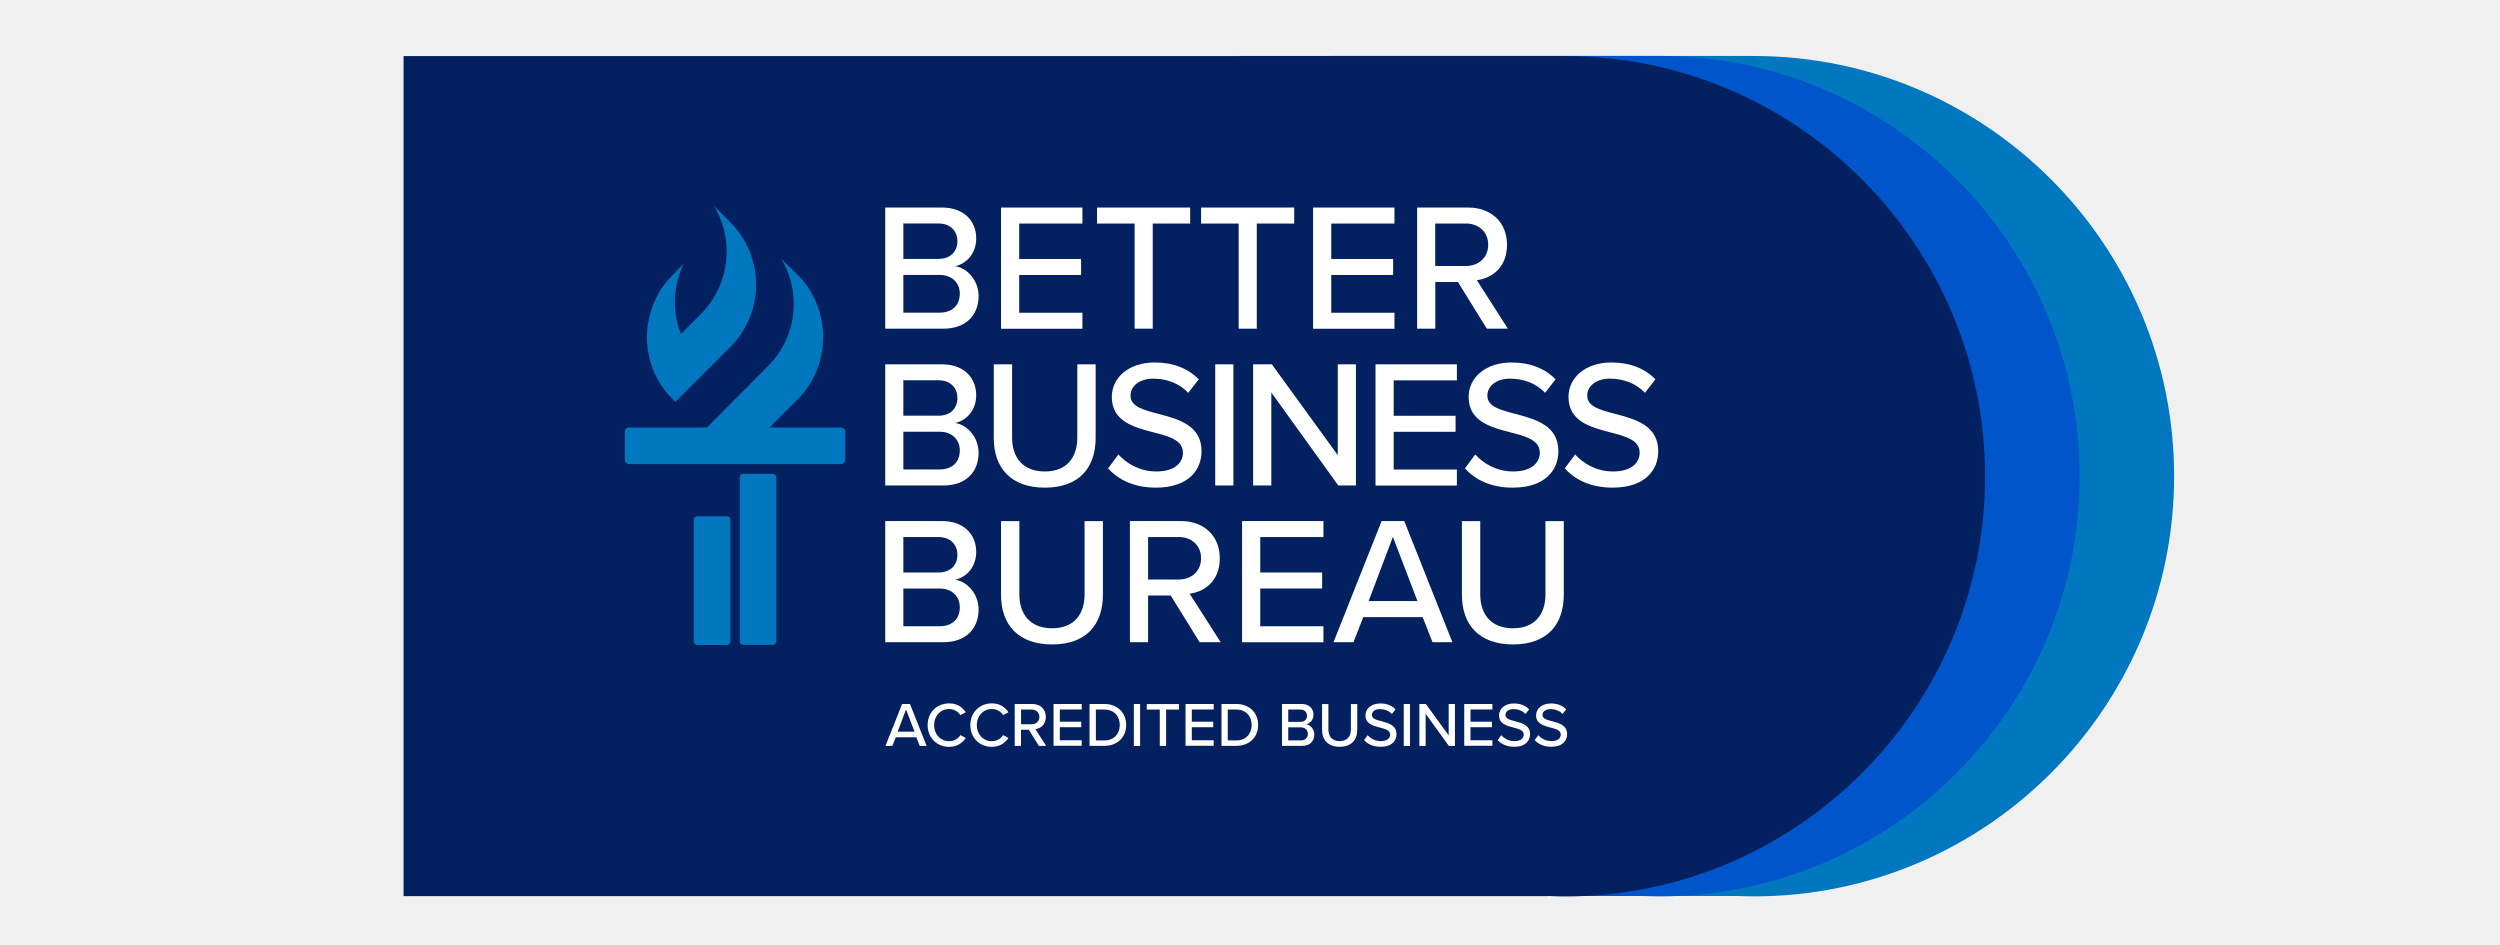
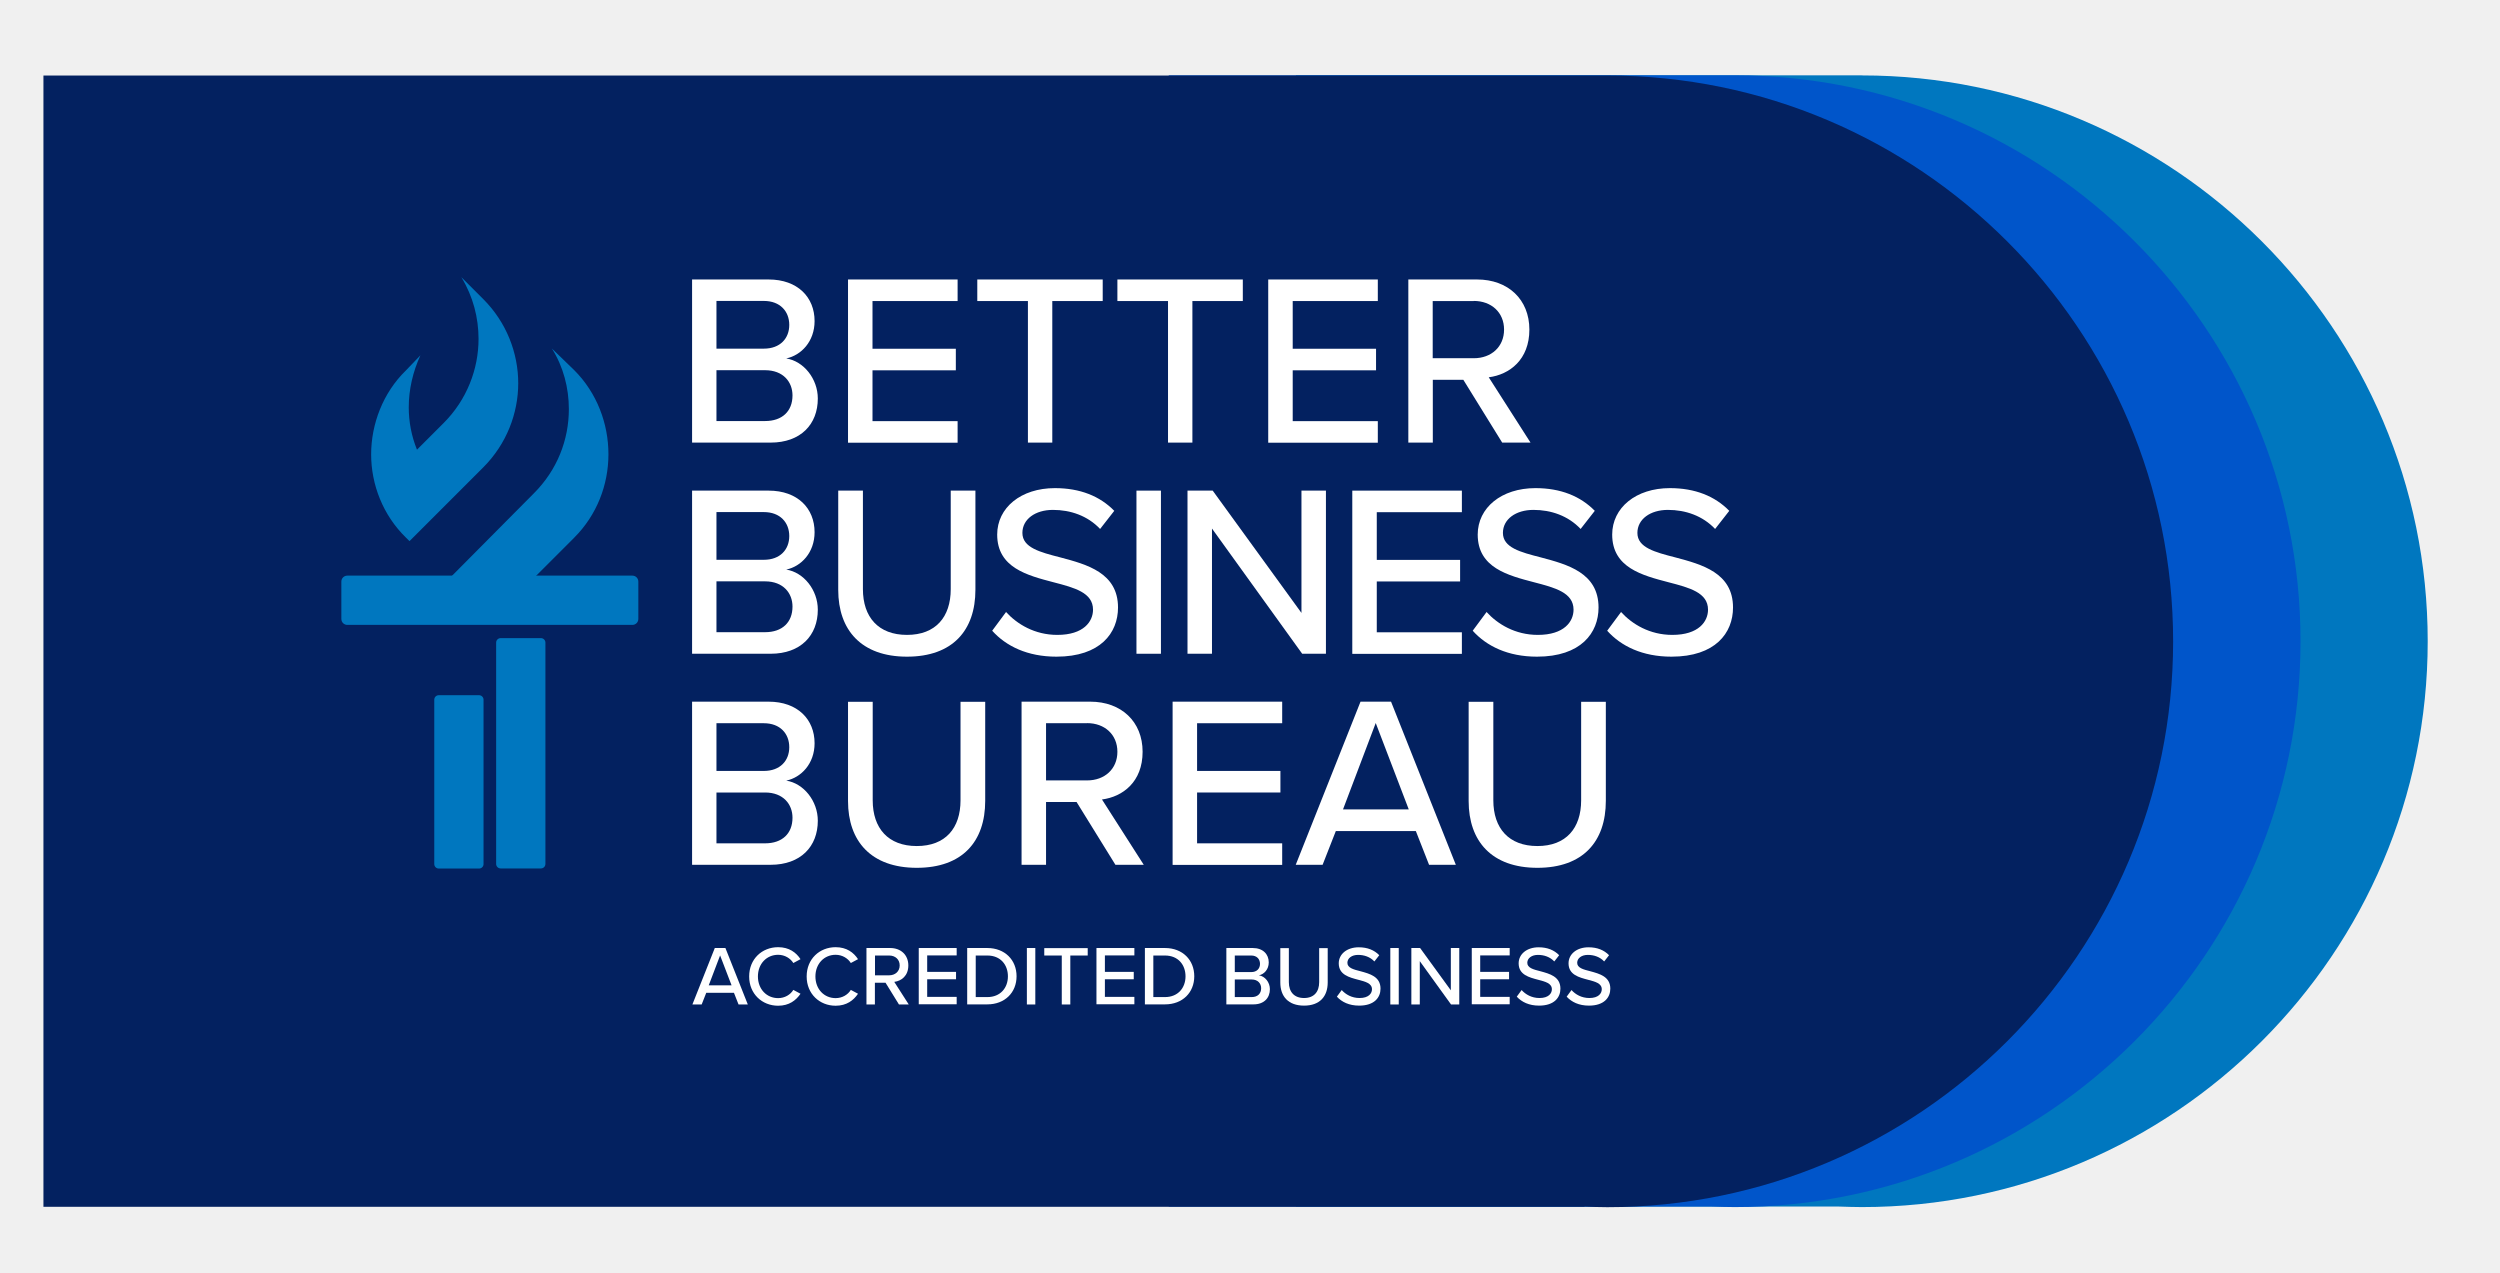
- <svg xmlns="http://www.w3.org/2000/svg" id="Layer_1" data-name="Layer 1" viewBox="0 0 323.19 122.12">
+ <svg xmlns="http://www.w3.org/2000/svg" id="Layer_1" data-name="Layer 1" viewBox="48 0 240 122.12">
  <defs>
    <style>
      .cls-1 {
        fill: #0077bf;
      }

      .cls-2 {
        fill: #0055ca;
      }

      .cls-3 {
        fill: #fff;
      }

      .cls-4 {
        fill: #032160;
      }
    </style>
  </defs>
  <path class="cls-1" d="M226.73,7.23h-54.32v108.6h52.14c.73.02,1.45.05,2.19.05,29.95,0,54.32-24.37,54.32-54.32s-24.37-54.32-54.32-54.32Z" />
  <path class="cls-2" d="M214.52,7.23h-54.32v108.6h52.14c.73.02,1.45.05,2.19.05,29.95,0,54.32-24.37,54.32-54.32S244.47,7.23,214.52,7.23Z" />
  <path class="cls-4" d="M202.3,7.25H52.17v108.6h147.94v-.02c.73.03,1.45.06,2.19.06,29.95,0,54.32-24.37,54.32-54.32S232.26,7.25,202.3,7.25Z" />
  <g>
    <g>
      <path class="cls-3" d="M114.44,42.49v-15.66h7.35c2.79,0,4.41,1.71,4.41,3.99,0,1.97-1.29,3.29-2.72,3.59,1.67.26,3.03,1.95,3.03,3.85,0,2.47-1.64,4.23-4.53,4.23h-7.53ZM116.78,33.47h4.55c1.57,0,2.44-.99,2.44-2.28s-.87-2.3-2.44-2.3h-4.55v4.58ZM116.78,40.42h4.67c1.64,0,2.63-.94,2.63-2.46,0-1.29-.89-2.42-2.63-2.42h-4.67v4.88Z" />
      <path class="cls-3" d="M129.41,42.49v-15.66h10.52v2.07h-8.17v4.58h8v2.07h-8v4.88h8.17v2.07h-10.52Z" />
      <path class="cls-3" d="M146.68,42.49v-13.59h-4.86v-2.07h12.04v2.07h-4.84v13.59h-2.35Z" />
      <path class="cls-3" d="M160.13,42.49v-13.59h-4.86v-2.07h12.04v2.07h-4.84v13.59h-2.35Z" />
      <path class="cls-3" d="M169.75,42.49v-15.66h10.52v2.07h-8.17v4.58h8v2.07h-8v4.88h8.17v2.07h-10.52Z" />
      <path class="cls-3" d="M192.21,42.49l-3.73-6.03h-2.93v6.03h-2.35v-15.66h6.6c2.98,0,5.02,1.92,5.02,4.81s-1.9,4.32-3.9,4.58l4.01,6.27h-2.72ZM189.48,28.9h-3.94v5.49h3.94c1.69,0,2.91-1.1,2.91-2.75s-1.22-2.75-2.91-2.75Z" />
      <path class="cls-3" d="M114.44,62.76v-15.66h7.35c2.79,0,4.41,1.71,4.41,3.99,0,1.97-1.29,3.29-2.72,3.59,1.67.26,3.03,1.95,3.03,3.85,0,2.47-1.64,4.23-4.53,4.23h-7.53ZM116.78,53.74h4.55c1.57,0,2.44-.99,2.44-2.28s-.87-2.3-2.44-2.3h-4.55v4.58ZM116.78,60.69h4.67c1.64,0,2.63-.94,2.63-2.46,0-1.29-.89-2.42-2.63-2.42h-4.67v4.88Z" />
      <path class="cls-3" d="M128.47,47.1h2.37v9.46c0,2.68,1.48,4.39,4.23,4.39s4.2-1.71,4.2-4.39v-9.46h2.37v9.51c0,3.9-2.18,6.43-6.57,6.43s-6.6-2.56-6.6-6.41v-9.53Z" />
      <path class="cls-3" d="M144.57,58.74c1.06,1.17,2.75,2.21,4.93,2.21,2.54,0,3.43-1.29,3.43-2.42,0-1.64-1.78-2.11-3.78-2.63-2.51-.66-5.42-1.39-5.42-4.58,0-2.58,2.28-4.46,5.54-4.46,2.42,0,4.32.77,5.7,2.18l-1.36,1.74c-1.2-1.27-2.84-1.83-4.53-1.83s-2.93.89-2.93,2.21c0,1.41,1.69,1.85,3.64,2.35,2.56.68,5.54,1.48,5.54,4.81,0,2.44-1.69,4.72-5.91,4.72-2.79,0-4.84-1.01-6.17-2.49l1.34-1.81Z" />
      <path class="cls-3" d="M157.1,62.76v-15.66h2.35v15.66h-2.35Z" />
      <path class="cls-3" d="M173.01,62.76l-8.66-12.02v12.02h-2.35v-15.66h2.42l8.52,11.74v-11.74h2.35v15.66h-2.28Z" />
      <path class="cls-3" d="M177.82,62.76v-15.66h10.52v2.07h-8.17v4.58h8v2.07h-8v4.88h8.17v2.07h-10.52Z" />
      <path class="cls-3" d="M190.7,58.74c1.06,1.17,2.75,2.21,4.93,2.21,2.54,0,3.43-1.29,3.43-2.42,0-1.64-1.78-2.11-3.78-2.63-2.51-.66-5.42-1.39-5.42-4.58,0-2.58,2.28-4.46,5.54-4.46,2.42,0,4.32.77,5.7,2.18l-1.36,1.74c-1.2-1.27-2.84-1.83-4.53-1.83s-2.93.89-2.93,2.21c0,1.41,1.69,1.85,3.64,2.35,2.56.68,5.54,1.48,5.54,4.81,0,2.44-1.69,4.72-5.91,4.72-2.79,0-4.84-1.01-6.17-2.49l1.34-1.81Z" />
      <path class="cls-3" d="M203.61,58.74c1.06,1.17,2.75,2.21,4.93,2.21,2.54,0,3.43-1.29,3.43-2.42,0-1.64-1.78-2.11-3.78-2.63-2.51-.66-5.42-1.39-5.42-4.58,0-2.58,2.28-4.46,5.54-4.46,2.42,0,4.32.77,5.7,2.18l-1.36,1.74c-1.2-1.27-2.84-1.83-4.53-1.83s-2.93.89-2.93,2.21c0,1.41,1.69,1.85,3.64,2.35,2.56.68,5.54,1.48,5.54,4.81,0,2.44-1.69,4.72-5.91,4.72-2.79,0-4.84-1.01-6.17-2.49l1.34-1.81Z" />
      <path class="cls-3" d="M114.44,83.02v-15.66h7.35c2.79,0,4.41,1.71,4.41,3.99,0,1.97-1.29,3.29-2.72,3.59,1.67.26,3.03,1.95,3.03,3.85,0,2.47-1.64,4.23-4.53,4.23h-7.53ZM116.78,74.01h4.55c1.57,0,2.44-.99,2.44-2.28s-.87-2.3-2.44-2.3h-4.55v4.58ZM116.78,80.96h4.67c1.64,0,2.63-.94,2.63-2.46,0-1.29-.89-2.42-2.63-2.42h-4.67v4.88Z" />
      <path class="cls-3" d="M129.41,67.37h2.37v9.46c0,2.68,1.48,4.39,4.23,4.39s4.2-1.71,4.2-4.39v-9.46h2.37v9.51c0,3.9-2.18,6.43-6.57,6.43s-6.6-2.56-6.6-6.41v-9.53Z" />
      <path class="cls-3" d="M155.08,83.02l-3.73-6.03h-2.93v6.03h-2.35v-15.66h6.6c2.98,0,5.02,1.92,5.02,4.81s-1.9,4.32-3.9,4.58l4.01,6.27h-2.72ZM152.36,69.43h-3.94v5.49h3.94c1.69,0,2.91-1.1,2.91-2.75s-1.22-2.75-2.91-2.75Z" />
      <path class="cls-3" d="M160.57,83.02v-15.66h10.52v2.07h-8.17v4.58h8v2.07h-8v4.88h8.17v2.07h-10.52Z" />
      <path class="cls-3" d="M185.19,83.02l-1.27-3.24h-7.68l-1.27,3.24h-2.58l6.22-15.66h2.93l6.22,15.66h-2.58ZM180.07,69.41l-3.14,8.29h6.31l-3.17-8.29Z" />
      <path class="cls-3" d="M188.99,67.37h2.37v9.46c0,2.68,1.48,4.39,4.23,4.39s4.2-1.71,4.2-4.39v-9.46h2.37v9.51c0,3.9-2.18,6.43-6.57,6.43s-6.6-2.56-6.6-6.41v-9.53Z" />
    </g>
    <g>
      <path class="cls-3" d="M118.9,96.43l-.44-1.12h-2.66l-.44,1.12h-.89l2.15-5.42h1.02l2.15,5.42h-.89ZM117.13,91.72l-1.09,2.87h2.19l-1.1-2.87Z" />
      <path class="cls-3" d="M119.92,93.73c0-1.66,1.23-2.8,2.78-2.8,1.06,0,1.73.51,2.15,1.15l-.69.37c-.28-.45-.82-.79-1.46-.79-1.1,0-1.94.86-1.94,2.08s.84,2.08,1.94,2.08c.64,0,1.18-.33,1.46-.79l.69.37c-.43.63-1.09,1.15-2.15,1.15-1.54,0-2.78-1.14-2.78-2.8Z" />
      <path class="cls-3" d="M125.44,93.73c0-1.66,1.23-2.8,2.78-2.8,1.06,0,1.73.51,2.15,1.15l-.69.37c-.28-.45-.82-.79-1.46-.79-1.1,0-1.94.86-1.94,2.08s.84,2.08,1.94,2.08c.64,0,1.18-.33,1.46-.79l.69.37c-.43.63-1.09,1.15-2.15,1.15-1.54,0-2.78-1.14-2.78-2.8Z" />
      <path class="cls-3" d="M134.3,96.43l-1.29-2.09h-1.02v2.09h-.81v-5.42h2.28c1.03,0,1.74.67,1.74,1.67s-.66,1.49-1.35,1.58l1.39,2.17h-.94ZM133.36,91.73h-1.36v1.9h1.36c.58,0,1.01-.38,1.01-.95s-.42-.95-1.01-.95Z" />
      <path class="cls-3" d="M136.2,96.43v-5.42h3.64v.71h-2.83v1.58h2.77v.71h-2.77v1.69h2.83v.71h-3.64Z" />
      <path class="cls-3" d="M140.85,96.43v-5.42h1.93c1.69,0,2.81,1.15,2.81,2.71s-1.12,2.7-2.81,2.7h-1.93ZM141.67,95.72h1.12c1.25,0,1.97-.89,1.97-1.99s-.7-2-1.97-2h-1.12v3.99Z" />
      <path class="cls-3" d="M146.58,96.43v-5.42h.81v5.42h-.81Z" />
      <path class="cls-3" d="M149.93,96.43v-4.7h-1.68v-.71h4.17v.71h-1.67v4.7h-.81Z" />
      <path class="cls-3" d="M153.26,96.43v-5.42h3.64v.71h-2.83v1.58h2.77v.71h-2.77v1.69h2.83v.71h-3.64Z" />
      <path class="cls-3" d="M157.91,96.43v-5.42h1.93c1.69,0,2.81,1.15,2.81,2.71s-1.12,2.7-2.81,2.7h-1.93ZM158.72,95.72h1.12c1.25,0,1.97-.89,1.97-1.99s-.7-2-1.97-2h-1.12v3.99Z" />
      <path class="cls-3" d="M165.73,96.43v-5.42h2.54c.97,0,1.53.59,1.53,1.38,0,.68-.45,1.14-.94,1.24.58.09,1.05.67,1.05,1.33,0,.85-.57,1.46-1.57,1.46h-2.61ZM166.54,93.32h1.58c.54,0,.84-.34.84-.79s-.3-.8-.84-.8h-1.58v1.58ZM166.54,95.72h1.62c.57,0,.91-.33.91-.85,0-.45-.31-.84-.91-.84h-1.62v1.69Z" />
      <path class="cls-3" d="M170.91,91.02h.82v3.27c0,.93.51,1.52,1.46,1.52s1.45-.59,1.45-1.52v-3.27h.82v3.29c0,1.35-.76,2.23-2.27,2.23s-2.28-.88-2.28-2.22v-3.3Z" />
      <path class="cls-3" d="M176.81,95.05c.37.41.95.76,1.71.76.88,0,1.19-.45,1.19-.84,0-.57-.62-.73-1.31-.91-.87-.23-1.88-.48-1.88-1.58,0-.89.79-1.54,1.92-1.54.84,0,1.49.27,1.97.76l-.47.6c-.41-.44-.98-.63-1.57-.63s-1.02.31-1.02.76c0,.49.59.64,1.26.81.88.24,1.92.51,1.92,1.67,0,.84-.58,1.63-2.05,1.63-.97,0-1.67-.35-2.14-.86l.46-.63Z" />
      <path class="cls-3" d="M181.47,96.43v-5.42h.81v5.42h-.81Z" />
      <path class="cls-3" d="M187.3,96.43l-3-4.16v4.16h-.81v-5.42h.84l2.95,4.06v-4.06h.81v5.42h-.79Z" />
      <path class="cls-3" d="M189.29,96.43v-5.42h3.64v.71h-2.83v1.58h2.77v.71h-2.77v1.69h2.83v.71h-3.64Z" />
      <path class="cls-3" d="M194.08,95.05c.37.41.95.76,1.71.76.88,0,1.19-.45,1.19-.84,0-.57-.62-.73-1.31-.91-.87-.23-1.88-.48-1.88-1.58,0-.89.79-1.54,1.92-1.54.84,0,1.49.27,1.97.76l-.47.6c-.41-.44-.98-.63-1.57-.63s-1.02.31-1.02.76c0,.49.59.64,1.26.81.88.24,1.92.51,1.92,1.67,0,.84-.58,1.63-2.05,1.63-.97,0-1.67-.35-2.14-.86l.46-.63Z" />
      <path class="cls-3" d="M198.87,95.05c.37.41.95.76,1.71.76.88,0,1.19-.45,1.19-.84,0-.57-.62-.73-1.31-.91-.87-.23-1.88-.48-1.88-1.58,0-.89.79-1.54,1.92-1.54.84,0,1.49.27,1.97.76l-.47.6c-.41-.44-.98-.63-1.57-.63s-1.02.31-1.02.76c0,.49.59.64,1.26.81.88.24,1.92.51,1.92,1.67,0,.84-.58,1.63-2.05,1.63-.97,0-1.67-.35-2.14-.86l.46-.63Z" />
    </g>
    <g>
      <path class="cls-1" d="M100.96,33.44l2.17,2.1c2.17,2.17,3.28,5.12,3.28,8.07s-1.12,5.84-3.28,8l-8.07,8.07-4.07-4c2.82-2.82,5.58-5.64,8.27-8.33,2.23-2.23,3.35-5.12,3.35-8.07,0-2.03-.52-4.07-1.64-5.84h0Z" />
      <path class="cls-1" d="M92.3,26.62l2.1,2.1c2.23,2.23,3.35,5.18,3.35,8.07s-1.12,5.84-3.35,8.07l-4,4h0l-2.76,2.76h0l-.33.33-.33-.33c-2.23-2.17-3.35-5.12-3.35-8s1.12-5.91,3.35-8.07l1.38-1.44c-.72,1.57-1.12,3.28-1.12,4.99,0,1.38.26,2.76.79,4.07l2.56-2.56c2.23-2.23,3.35-5.18,3.35-8.07,0-2.03-.52-4.07-1.64-5.91h0Z" />
      <g>
        <rect class="cls-1" x="95.63" y="61.26" width="4.73" height="22.11" rx=".43" ry=".43" />
        <rect class="cls-1" x="89.69" y="66.74" width="4.73" height="16.64" rx=".43" ry=".43" />
      </g>
      <rect class="cls-1" x="92.66" y="43.36" width="4.73" height="28.51" rx=".57" ry=".57" transform="translate(152.64 -37.4) rotate(90)" />
    </g>
  </g>
</svg>
